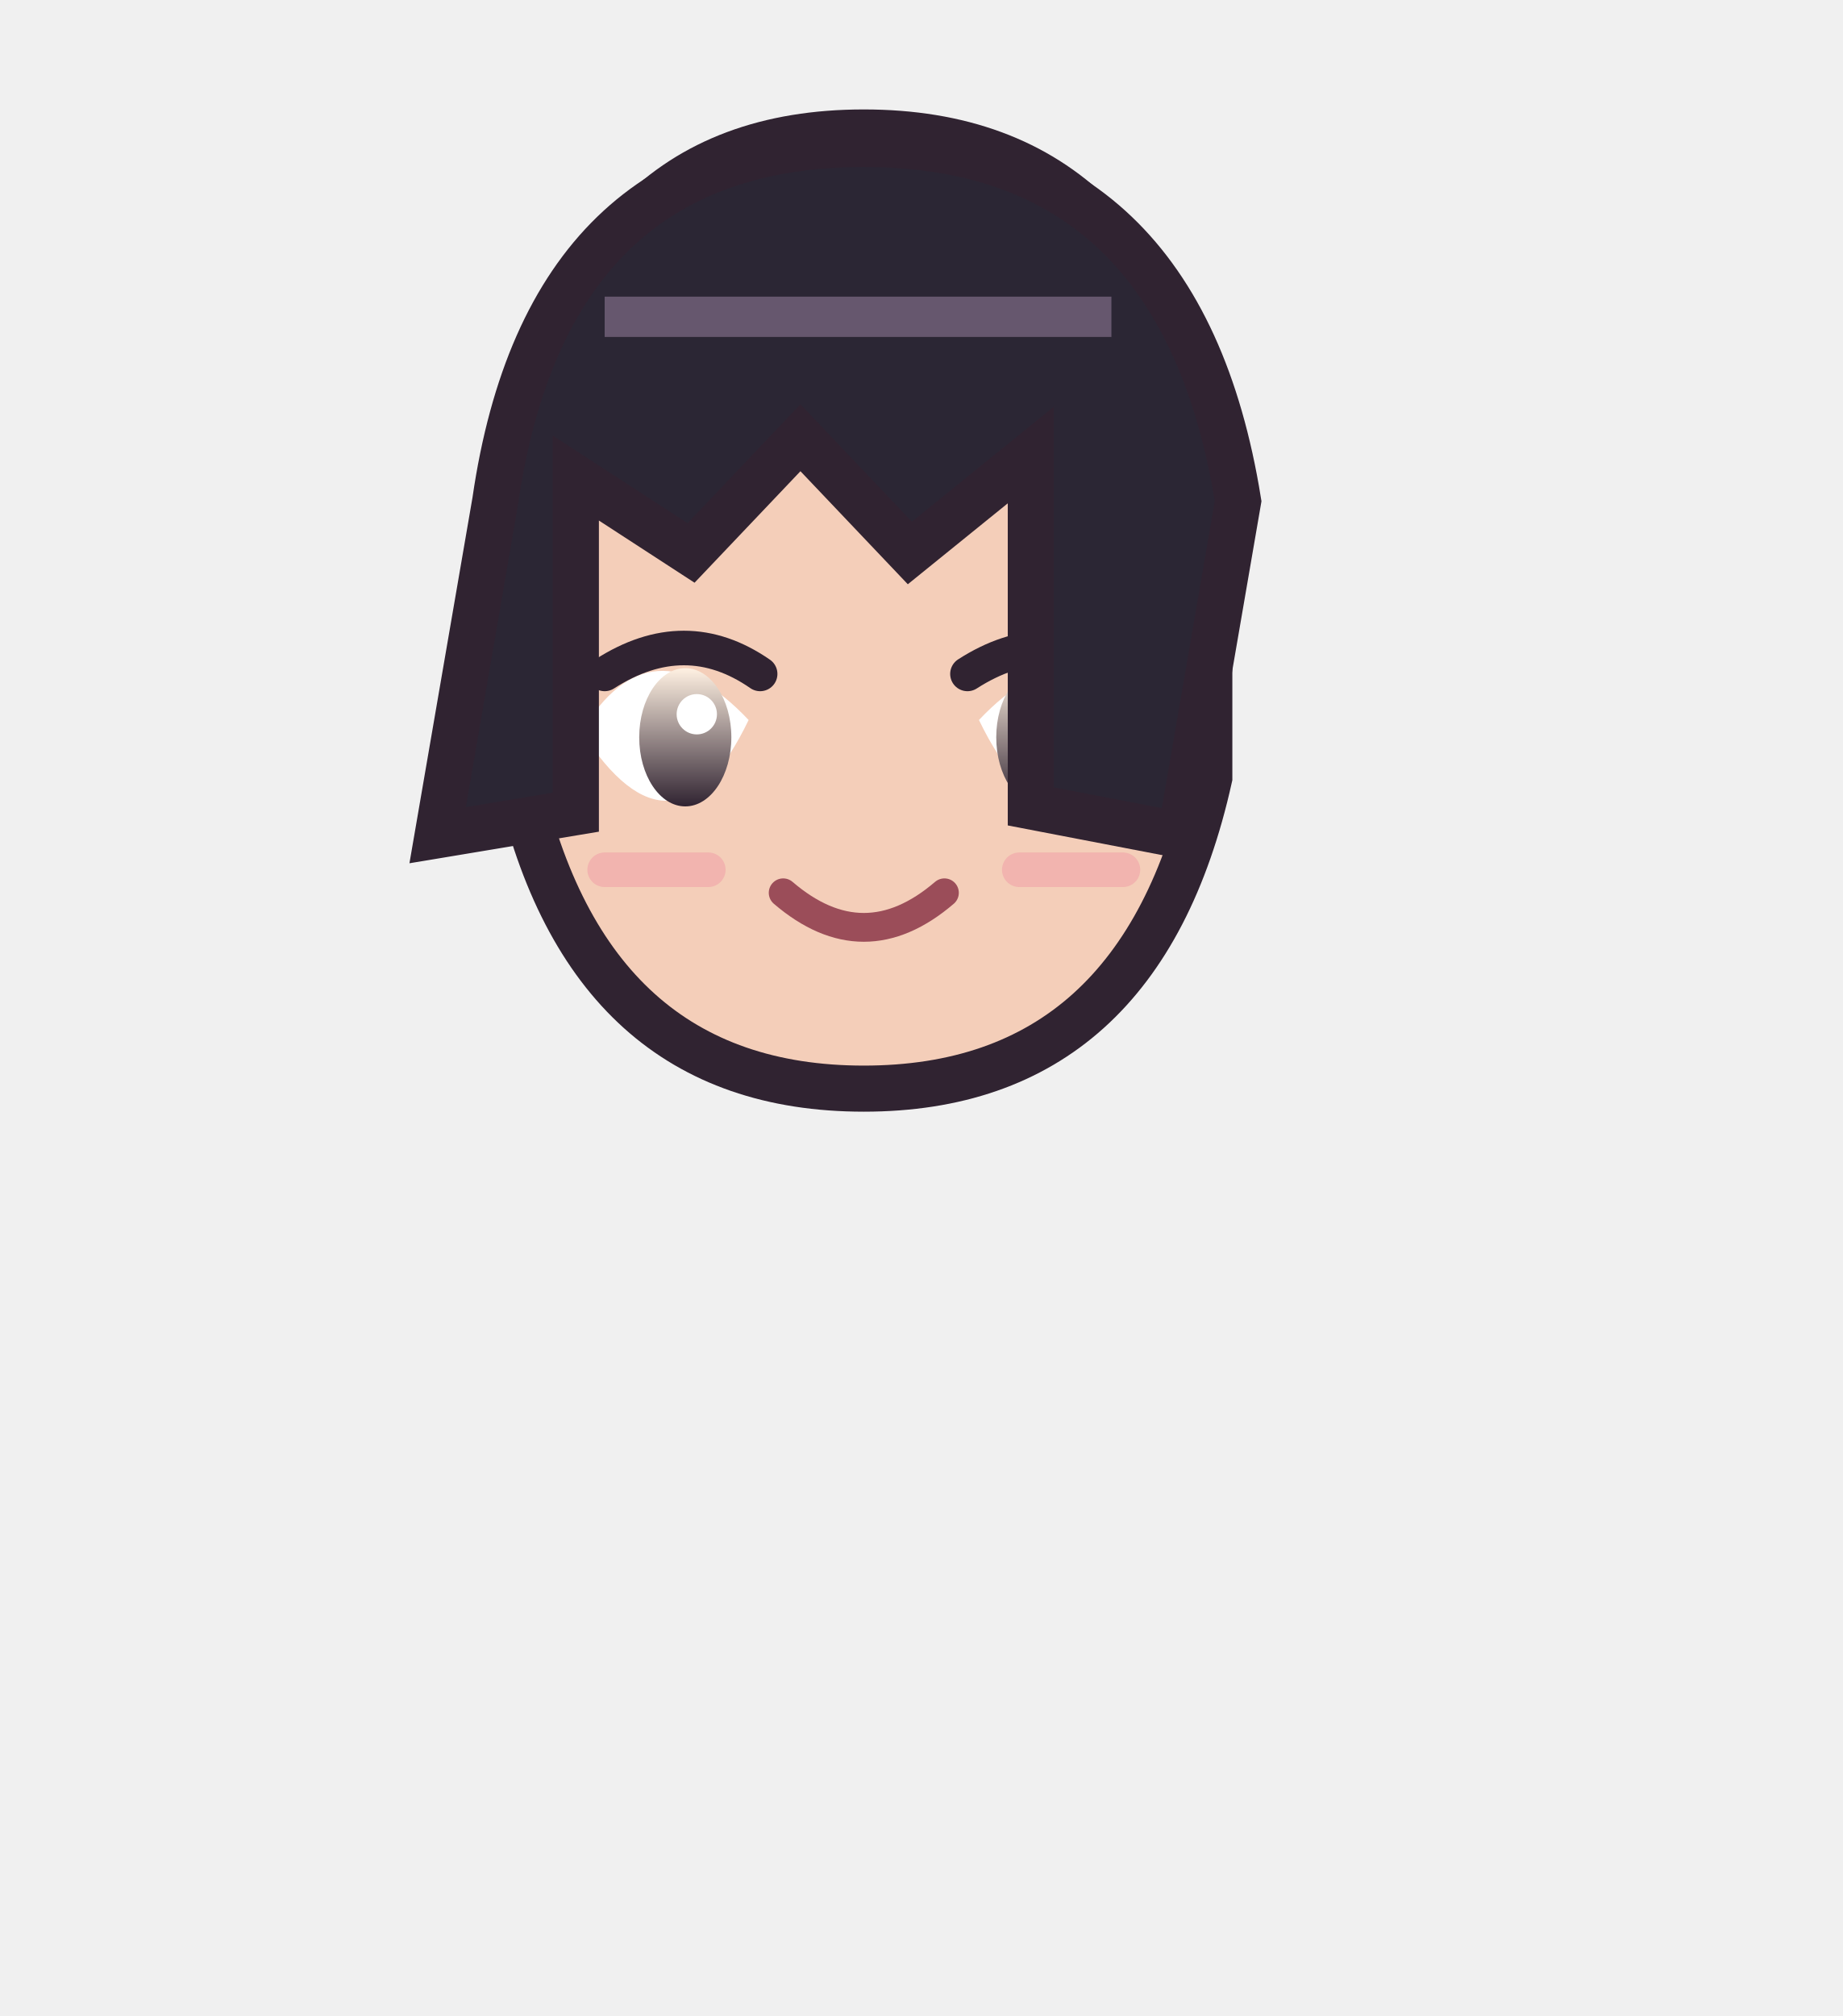
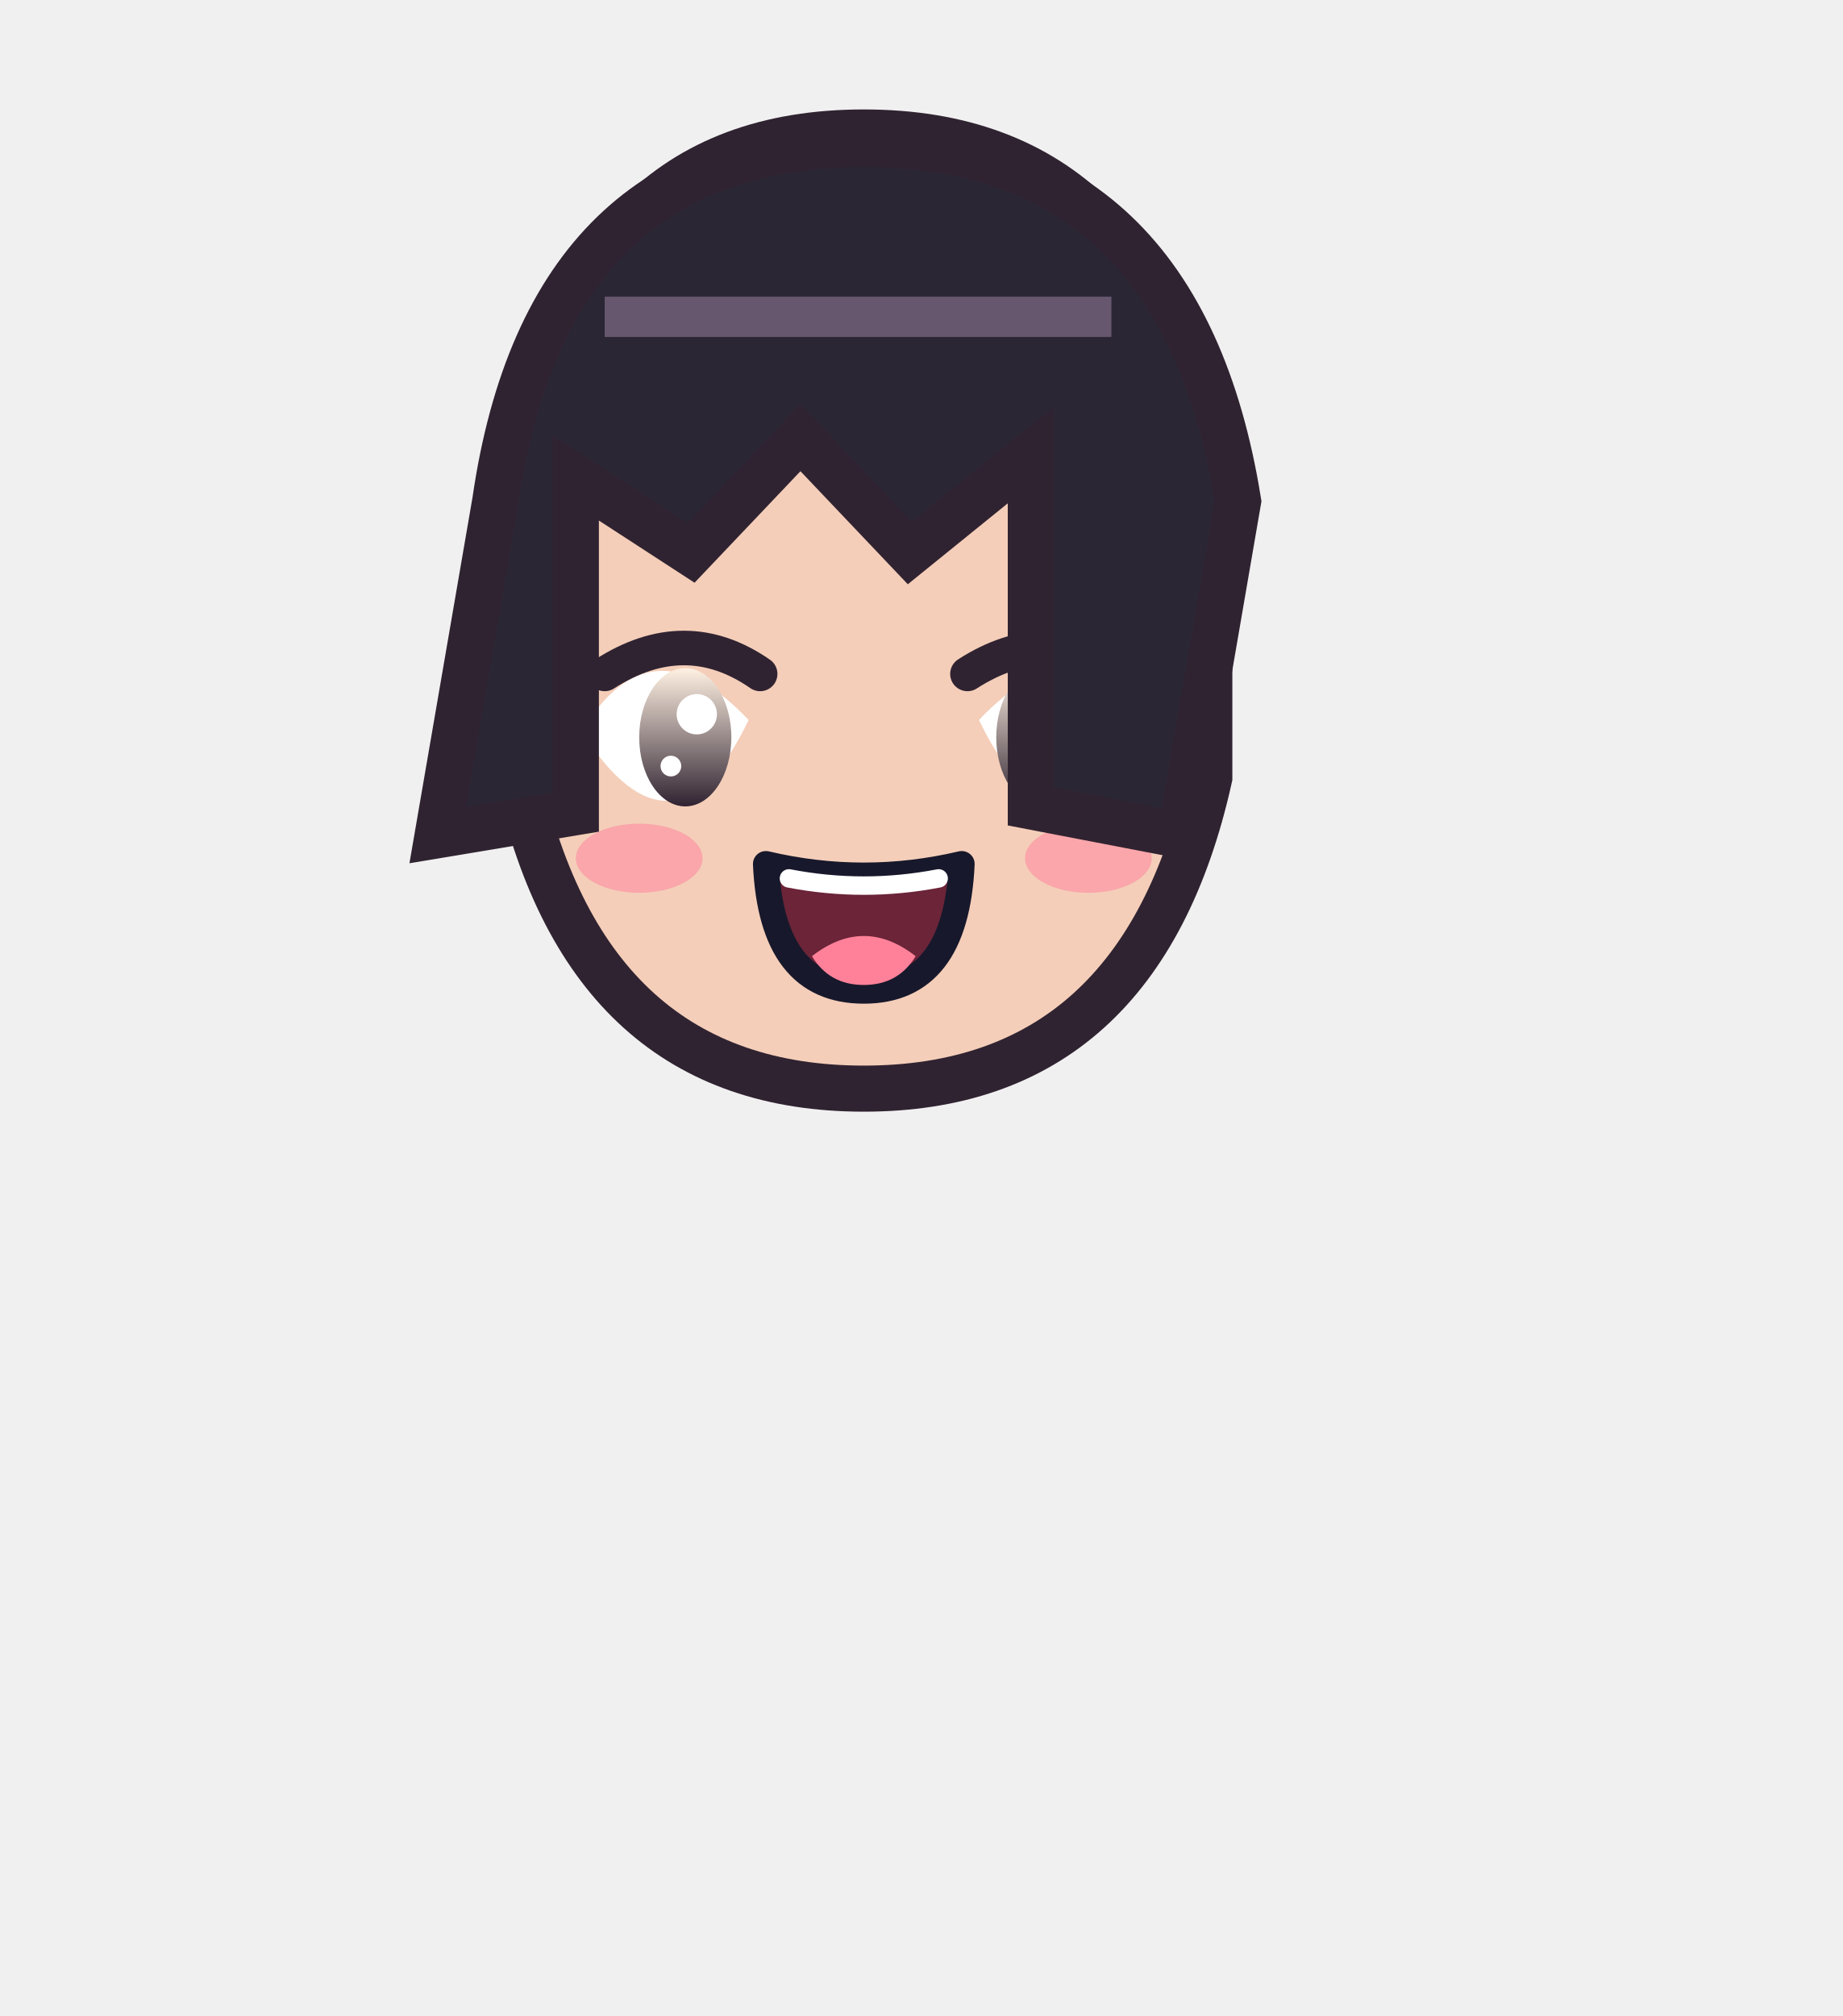
<svg xmlns="http://www.w3.org/2000/svg" viewBox="0 0 320 350">
  <defs>
    <linearGradient id="cloth5" x1="0" y1="0" x2="1" y2="1">
      <stop stop-color="#fc6e7e" />
      <stop offset=".56" stop-color="#d94b5b" />
      <stop offset="1" stop-color="#b62838" />
    </linearGradient>
    <linearGradient id="eye5" x1="0" y1="0" x2="0" y2="1">
      <stop stop-color="#fff1e2" />
      <stop offset="1" stop-color="#302331" />
    </linearGradient>
  </defs>
  <g class="head-group" data-layer="head">
    <path d="M92 82q8-59 58-59t60 59v53q-12 54-60 54t-60-54Z" fill="#f4ceb9" stroke="#302331" stroke-width="8" />
    <path d="M101 127q12-20 29-2-13 27-29 2M170 125q17-18 29 2-16 25-29-2" fill="#fff" />
    <ellipse cx="119" cy="128" rx="8" ry="12" fill="url(#eye5)" />
    <ellipse cx="181" cy="128" rx="8" ry="12" fill="url(#eye5)" />
    <circle cx="121" cy="124" r="3.5" fill="#fff" />
    <circle cx="183" cy="124" r="3.5" fill="#fff" />
+     <circle cx="116.5" cy="133" r="1.8" fill="#fff" />
+     <circle cx="178.5" cy="133" r="1.8" fill="#fff" />
    <path d="M105 117q14-9 27 0M168 117q14-9 27 0" fill="none" stroke="#302331" stroke-width="6" stroke-linecap="round" />
-     <path d="M136 155q14 12 28 0" fill="none" stroke="#9b4d59" stroke-width="5" stroke-linecap="round" />
-     <path d="M105 151h18M177 151h18" stroke="#ef94a2" stroke-width="6" opacity=".45" stroke-linecap="round" />
+     <path d="M133 150q17 4 34 0q-1 22-17 22t-17-22Z" fill="#6b2438" stroke="#17182b" stroke-width="4.5" stroke-linejoin="round" />
+     <path d="M137 152.5q13 2.5 26 0" fill="none" stroke="#fff" stroke-width="3.2" stroke-linecap="round" />
+     <path d="M141 166q9-7 18 0q-3 5-9 5t-9-5Z" fill="#ff8199" />
+     <ellipse cx="111" cy="149" rx="11" ry="6" fill="#ff7d9b" opacity=".5" />
+     <ellipse cx="189" cy="149" rx="11" ry="6" fill="#ff7d9b" opacity=".5" />
    <path d="M86 87q9-62 64-62t65 62l-10 58-26-5V79l-21 17-19-20-19 20-20-13v58l-24 4Z" fill="#2b2634" stroke="#302331" stroke-width="8" />
    <path d="M105 55h88" stroke="#66576e" stroke-width="7" />
  </g>
</svg>
